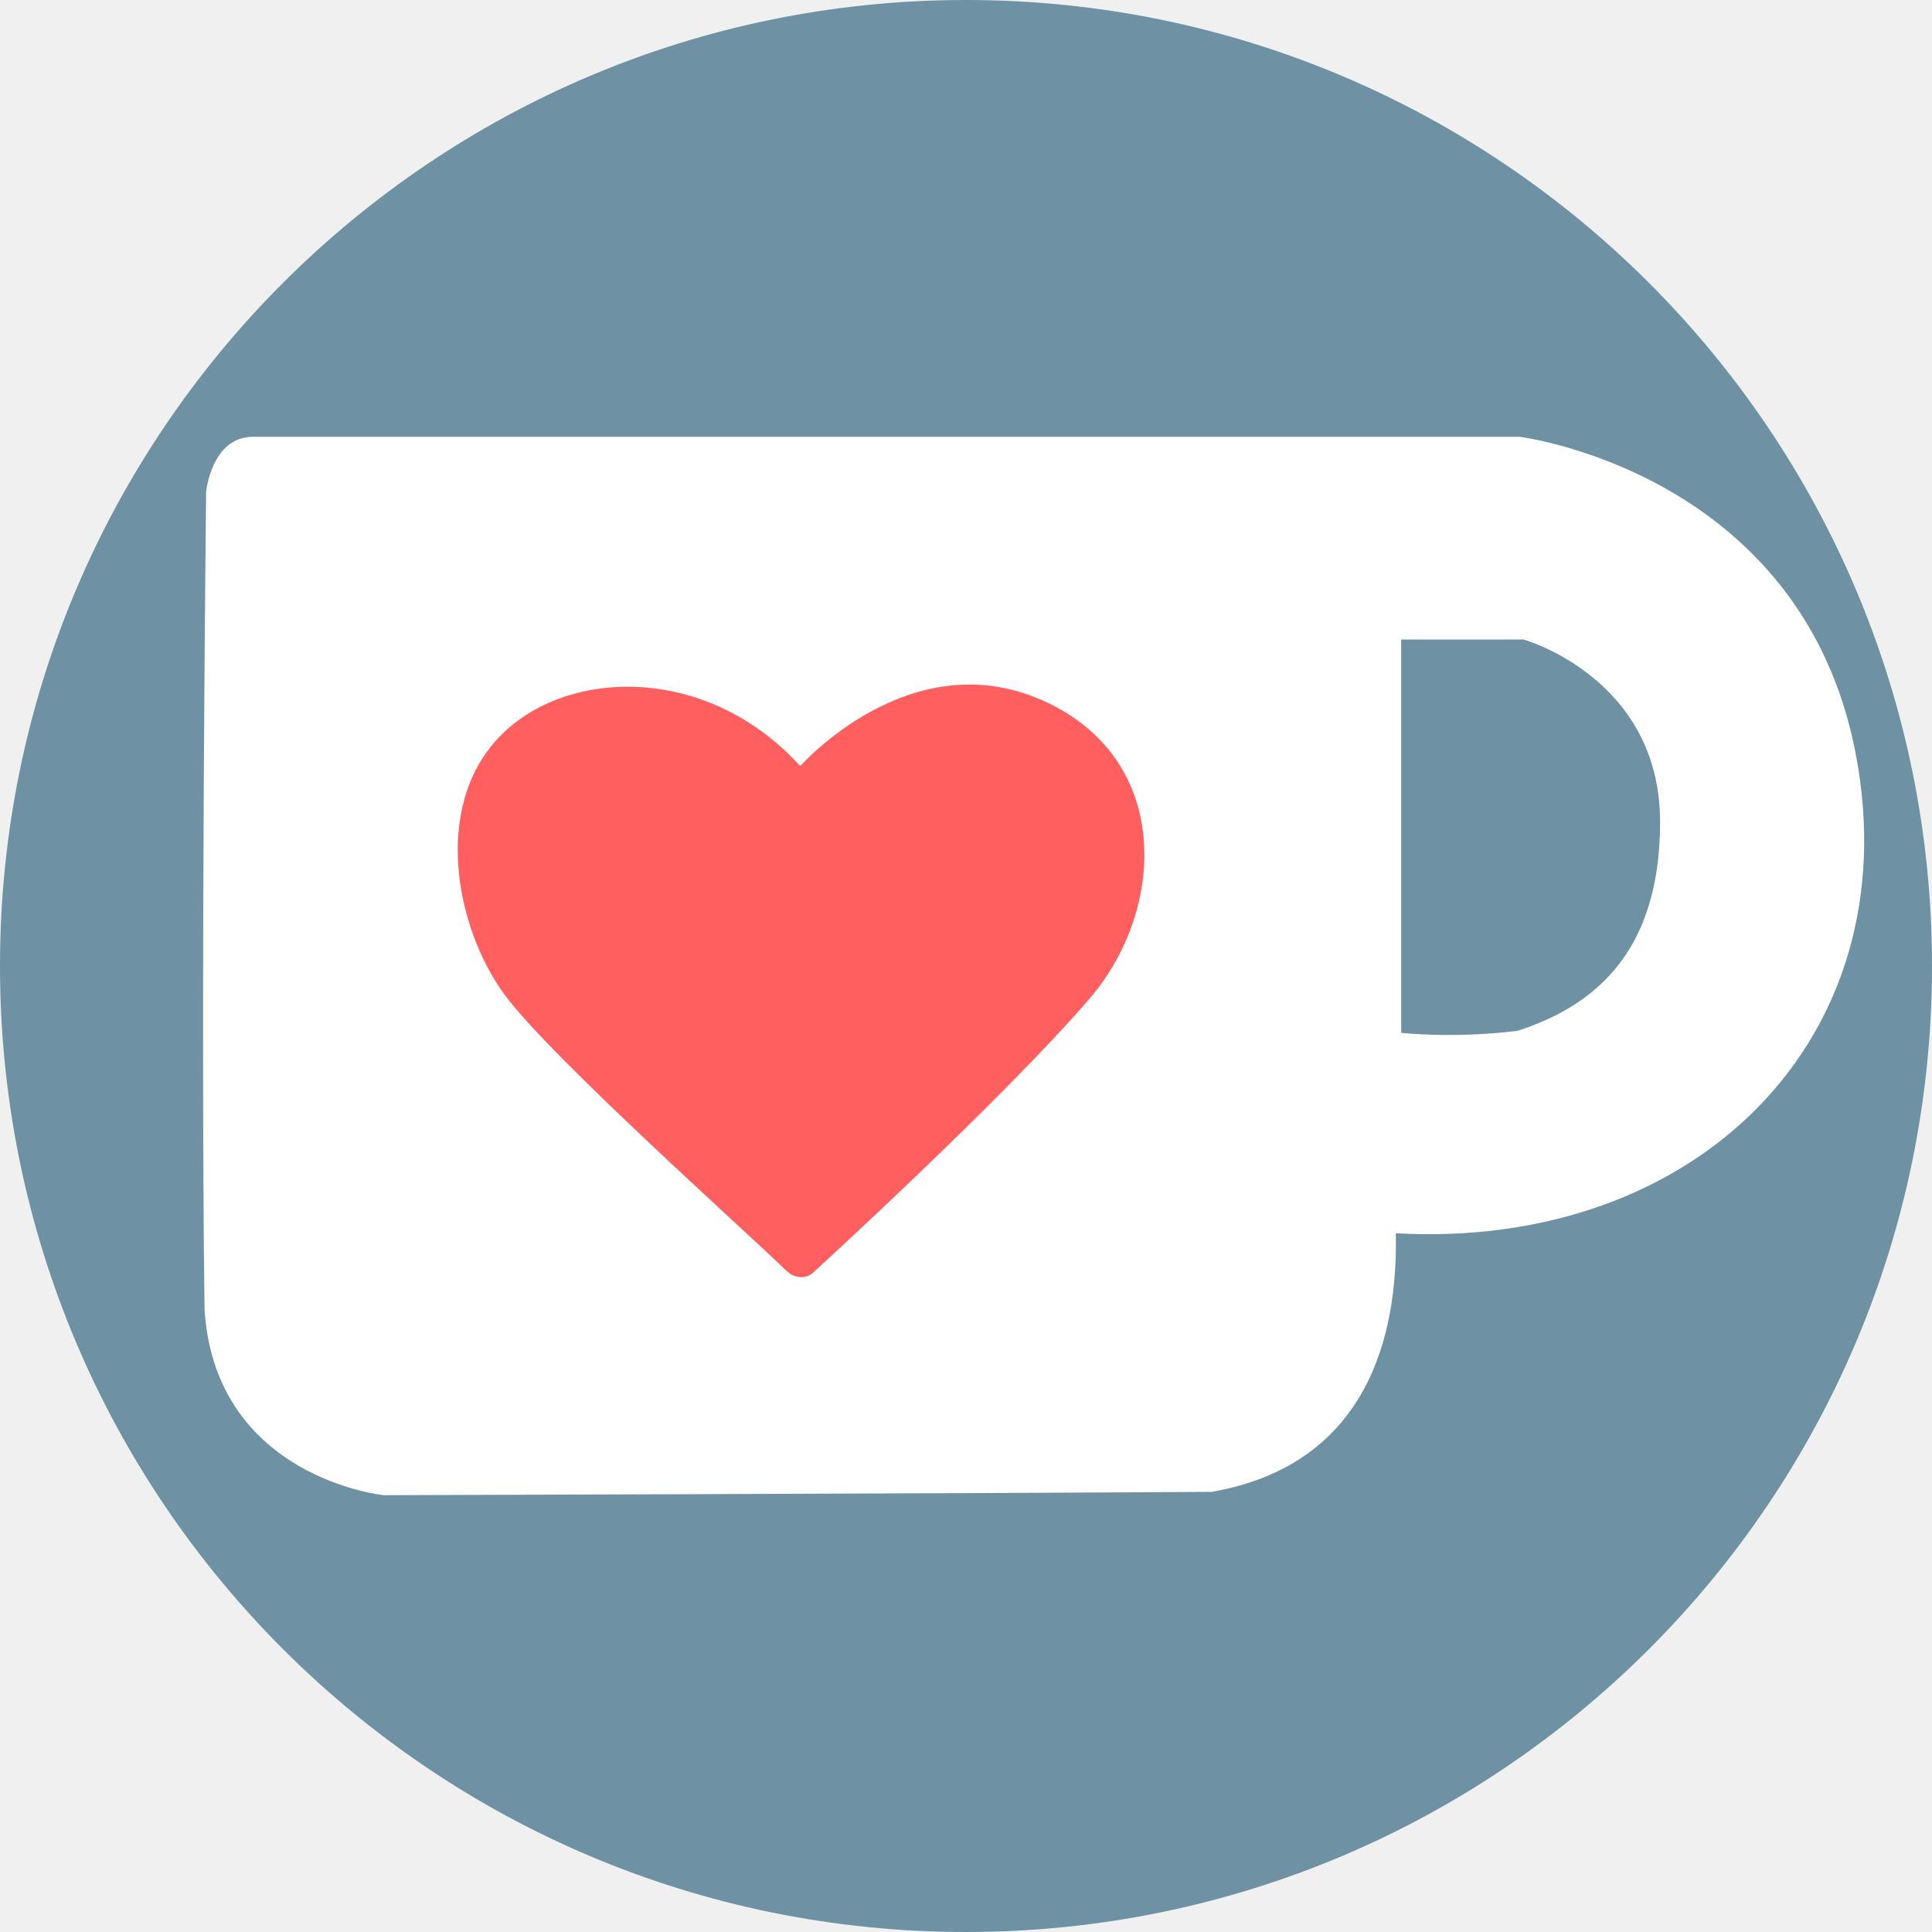
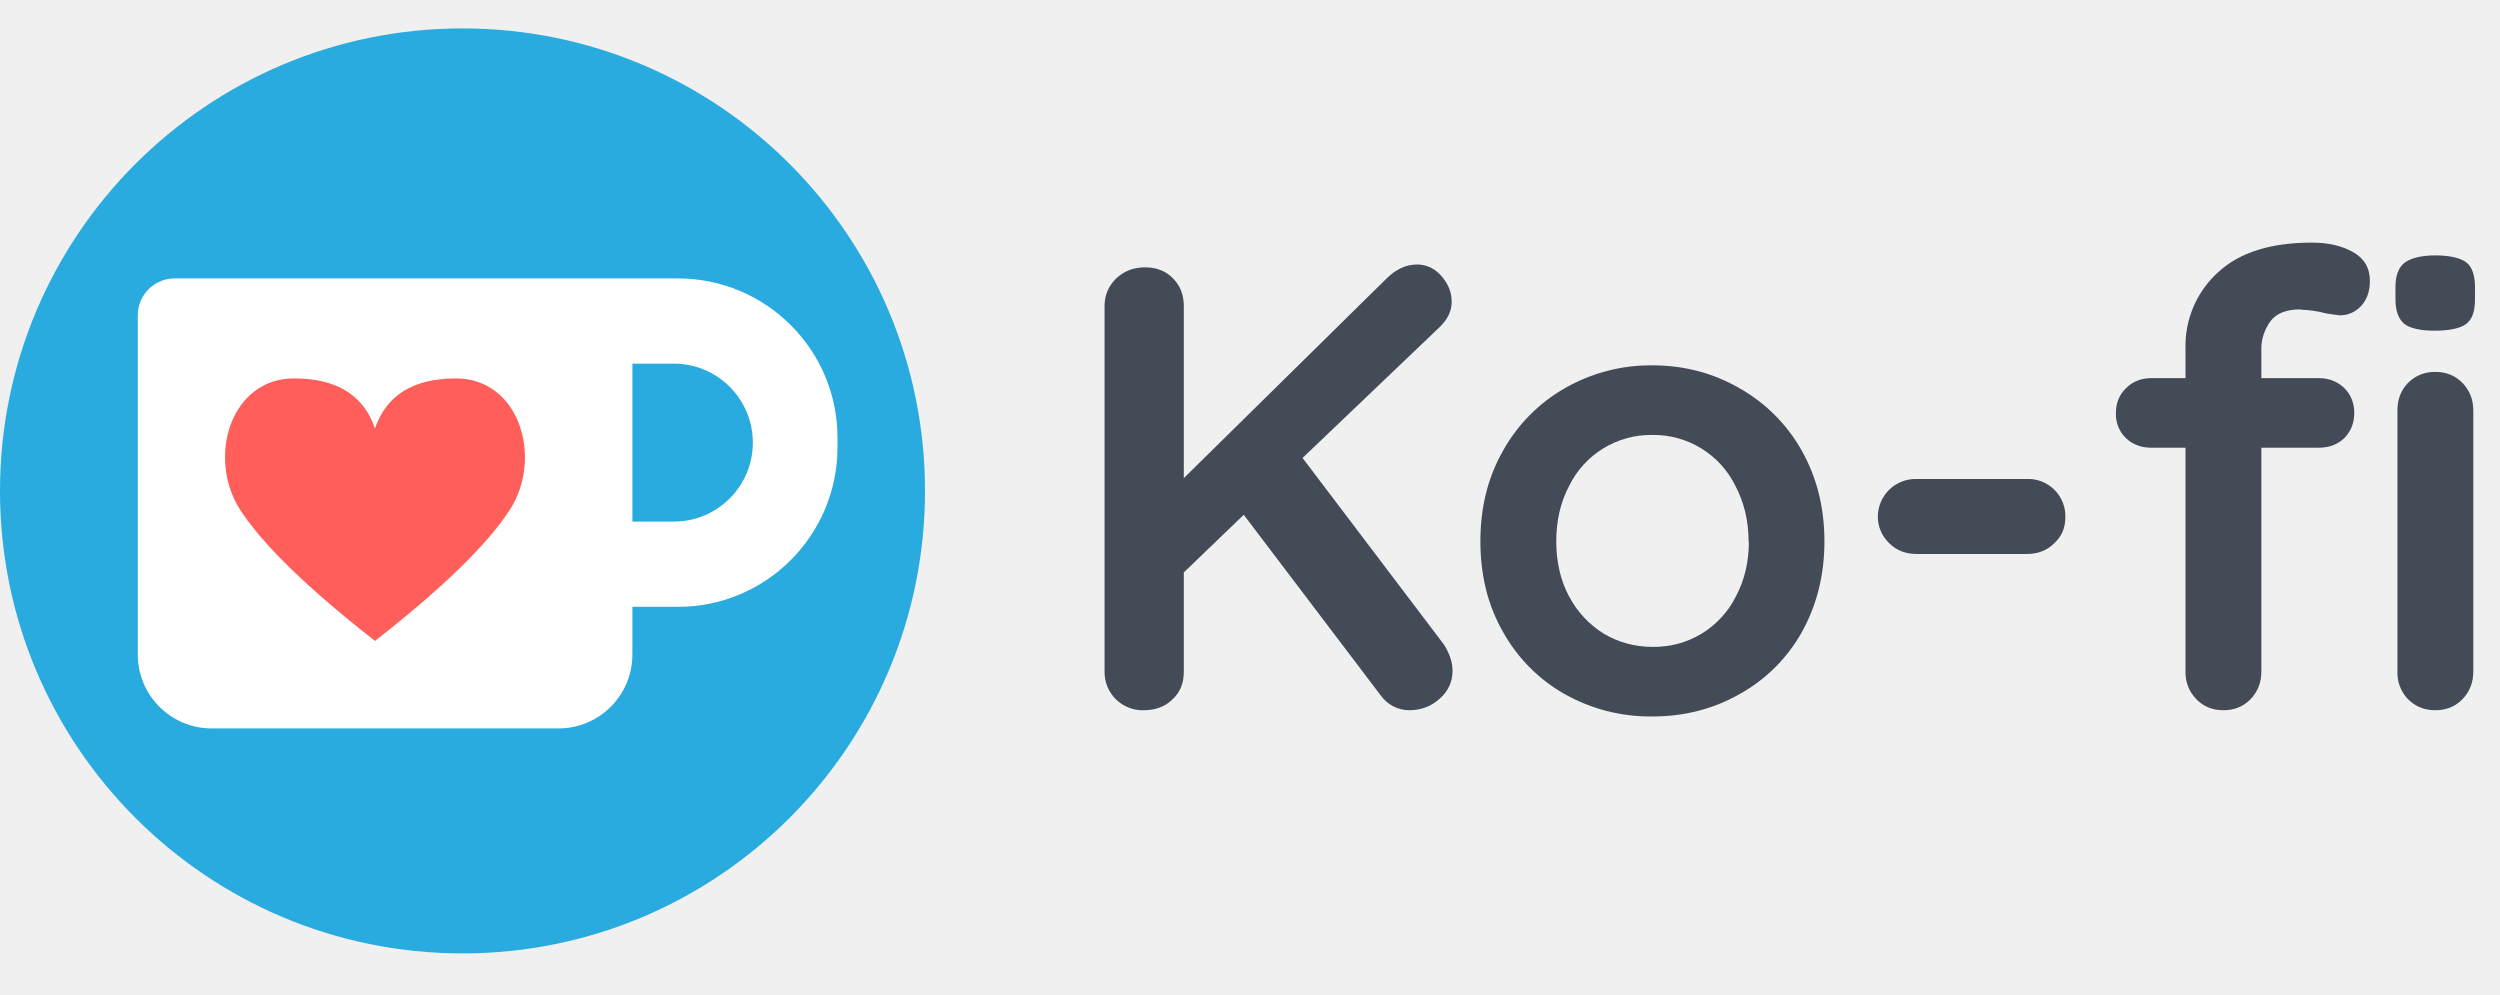
- <svg xmlns="http://www.w3.org/2000/svg" version="1.1" id="svg4238" viewBox="0 0 750 750" height="211.667mm" width="211.667mm">
-   <defs id="defs4240" />
-   <circle r="375" cy="375" cx="375" id="path819" style="opacity:1;fill:#6e92a3;fill-opacity:1;stroke-width:1.265" />
-   <g transform="translate(23.32995,102.2254)" id="layer1">
-     <g transform="matrix(1.142153,0,0,-1.142153,283.854,392.572)" id="g40">
-       <g id="g4184">
-         <path transform="matrix(1.094424,0,0,1.094424,246.8554,82.86145)" d="M 0,0 C -19.946,-2.492 -36.151,-0.622 -36.151,-0.622 V 121.51 h 38.02 c 0,0 42.385,-11.839 42.385,-56.704 C 44.254,23.68 23.063,7.478 0,0 M 105.063,85.739 C 88.435,173.56 0.624,184.473 0.624,184.473 h -393.333 c -12.99,0 -14.588,-17.148 -14.588,-17.148 0,0 -1.752,-157.43 -0.481,-254.112 3.524,-52.093 55.597,-57.435 55.597,-57.435 0,0 177.701,0.52 257.2,1.039 52.41,9.181 57.674,55.155 57.155,80.3 93.527,-5.196 159.515,60.8 142.889,148.622" style="fill:#ffffff;fill-opacity:1;fill-rule:nonzero;stroke:none" id="path38" />
-         <path d="m 0,0 c 4.445,-2.238 7.285,0.543 7.285,0.543 0,0 65.045,59.367 94.348,93.557 26.063,30.586 27.762,82.129 -16.997,101.388 -44.758,19.258 -81.584,-22.657 -81.584,-22.657 -31.935,35.123 -80.268,33.345 -102.623,9.575 -22.354,-23.77 -14.548,-64.568 2.129,-87.274 15.655,-21.314 84.465,-82.644 94.894,-93.016 0,0 0.76,-0.795 2.548,-2.116" style="fill:#ff5f5f;fill-opacity:1;fill-rule:nonzero;stroke:none" id="path42" />
-       </g>
+ <svg xmlns="http://www.w3.org/2000/svg" viewBox="0 0 88 35">
+   <g fill="none" fill-rule="nonzero">
+     <g transform="translate(0 1)">
+       <circle cx="16.28" cy="16.28" r="16.28" fill="#29ABE0" />
+       <path fill="#FFF" d="M22.26 8.8h1.6c3.1 0 5.62 2.51 5.62 5.61v.33c0 3.1-2.51 5.62-5.61 5.62h-1.61v1.69a2.6 2.6 0 01-2.6 2.59H7.44a2.6 2.6 0 01-2.59-2.6V10.1c0-.72.58-1.3 1.3-1.3h16.12zm0 3v5.56h1.46a2.78 2.78 0 000-5.56h-1.46z" />
    </g>
+     <path fill="#FF5E5B" d="M13.2 15.08c.4-1.17 1.35-1.76 2.85-1.76 2.24 0 3.07 2.8 1.9 4.62-.79 1.22-2.37 2.76-4.75 4.62-2.38-1.86-3.96-3.4-4.75-4.62-1.17-1.83-.34-4.62 1.9-4.62 1.5 0 2.45.59 2.85 1.76z" />
+     <path fill="#434B57" d="M50.82 22.68c.08.12.16.27.22.44.06.17.09.33.09.48 0 .4-.15.73-.46 1-.3.27-.66.4-1.06.4a1.23 1.23 0 01-1-.51l-4.83-6.37-2.11 2.03v3.5c0 .4-.13.72-.4.97-.25.25-.6.38-1 .38a1.34 1.34 0 01-1.39-1.36V10.77c0-.38.14-.7.4-.96.27-.26.61-.4 1.03-.4.4 0 .73.13.98.39.25.25.38.57.38.97v6.06l7.12-7.01c.34-.34.7-.51 1.09-.51.34 0 .63.14.87.42.24.28.35.58.35.89 0 .31-.13.6-.4.87l-4.85 4.63 4.97 6.56zm13.4-3.62c0 1.18-.27 2.25-.8 3.2a5.66 5.66 0 01-2.2 2.18c-.92.52-1.94.78-3.06.78a6.14 6.14 0 01-3.07-.78 5.68 5.68 0 01-2.18-2.19c-.54-.94-.8-2-.8-3.2 0-1.18.26-2.25.8-3.19a5.76 5.76 0 012.18-2.2 6.07 6.07 0 013.07-.8c1.12 0 2.14.27 3.06.8a5.74 5.74 0 012.2 2.2c.53.94.8 2 .8 3.2zm-2.67 0c0-.73-.16-1.38-.46-1.95a3.21 3.21 0 00-2.93-1.8 3.21 3.21 0 00-2.93 1.8c-.3.57-.45 1.22-.45 1.95 0 .72.15 1.37.45 1.93.3.57.72 1 1.23 1.32.51.3 1.08.46 1.7.46A3.21 3.21 0 0061.1 21c.3-.56.46-1.2.46-1.93zm5.92.44c-.39 0-.71-.12-.97-.38a1.28 1.28 0 01-.4-.95 1.33 1.33 0 011.36-1.31h3.88a1.31 1.31 0 011.36 1.36c0 .36-.13.67-.4.91-.25.25-.57.37-.96.37h-3.87zm13.51-8.61c-.5 0-.86.14-1.07.43-.2.29-.31.6-.31.95v1.04h2.03c.35 0 .65.12.89.35.23.23.35.52.35.88 0 .35-.12.65-.35.88-.24.23-.54.34-.9.34H79.6v7.88c0 .39-.13.71-.38.97s-.57.39-.96.39c-.38 0-.7-.13-.95-.39a1.33 1.33 0 01-.38-.97v-7.88h-1.2c-.36 0-.66-.11-.9-.34a1.17 1.17 0 01-.35-.88c0-.36.12-.65.36-.88.23-.23.53-.35.89-.35h1.2V12.3a3.5 3.5 0 011.15-2.72c.76-.7 1.86-1.04 3.3-1.04.55 0 1.03.1 1.44.33.4.22.6.56.6 1.02 0 .36-.1.65-.3.87a1 1 0 01-.76.34l-.23-.03a17.7 17.7 0 00-.26-.04 3.8 3.8 0 00-.89-.13zm6.08 12.75c0 .39-.13.71-.38.97s-.57.39-.96.39c-.38 0-.7-.13-.96-.39a1.33 1.33 0 01-.37-.97v-9.2c0-.38.12-.7.37-.96.26-.26.58-.39.96-.39.39 0 .7.13.96.39.25.26.38.58.38.97v9.2zm-1.36-12c-.5 0-.86-.08-1.07-.24-.2-.17-.31-.45-.31-.87v-.42c0-.42.11-.7.33-.87.23-.16.58-.25 1.07-.25.52 0 .89.09 1.1.25.2.16.3.45.3.87v.42c0 .43-.1.72-.32.88-.21.15-.58.23-1.1.23z" />
  </g>
</svg>
